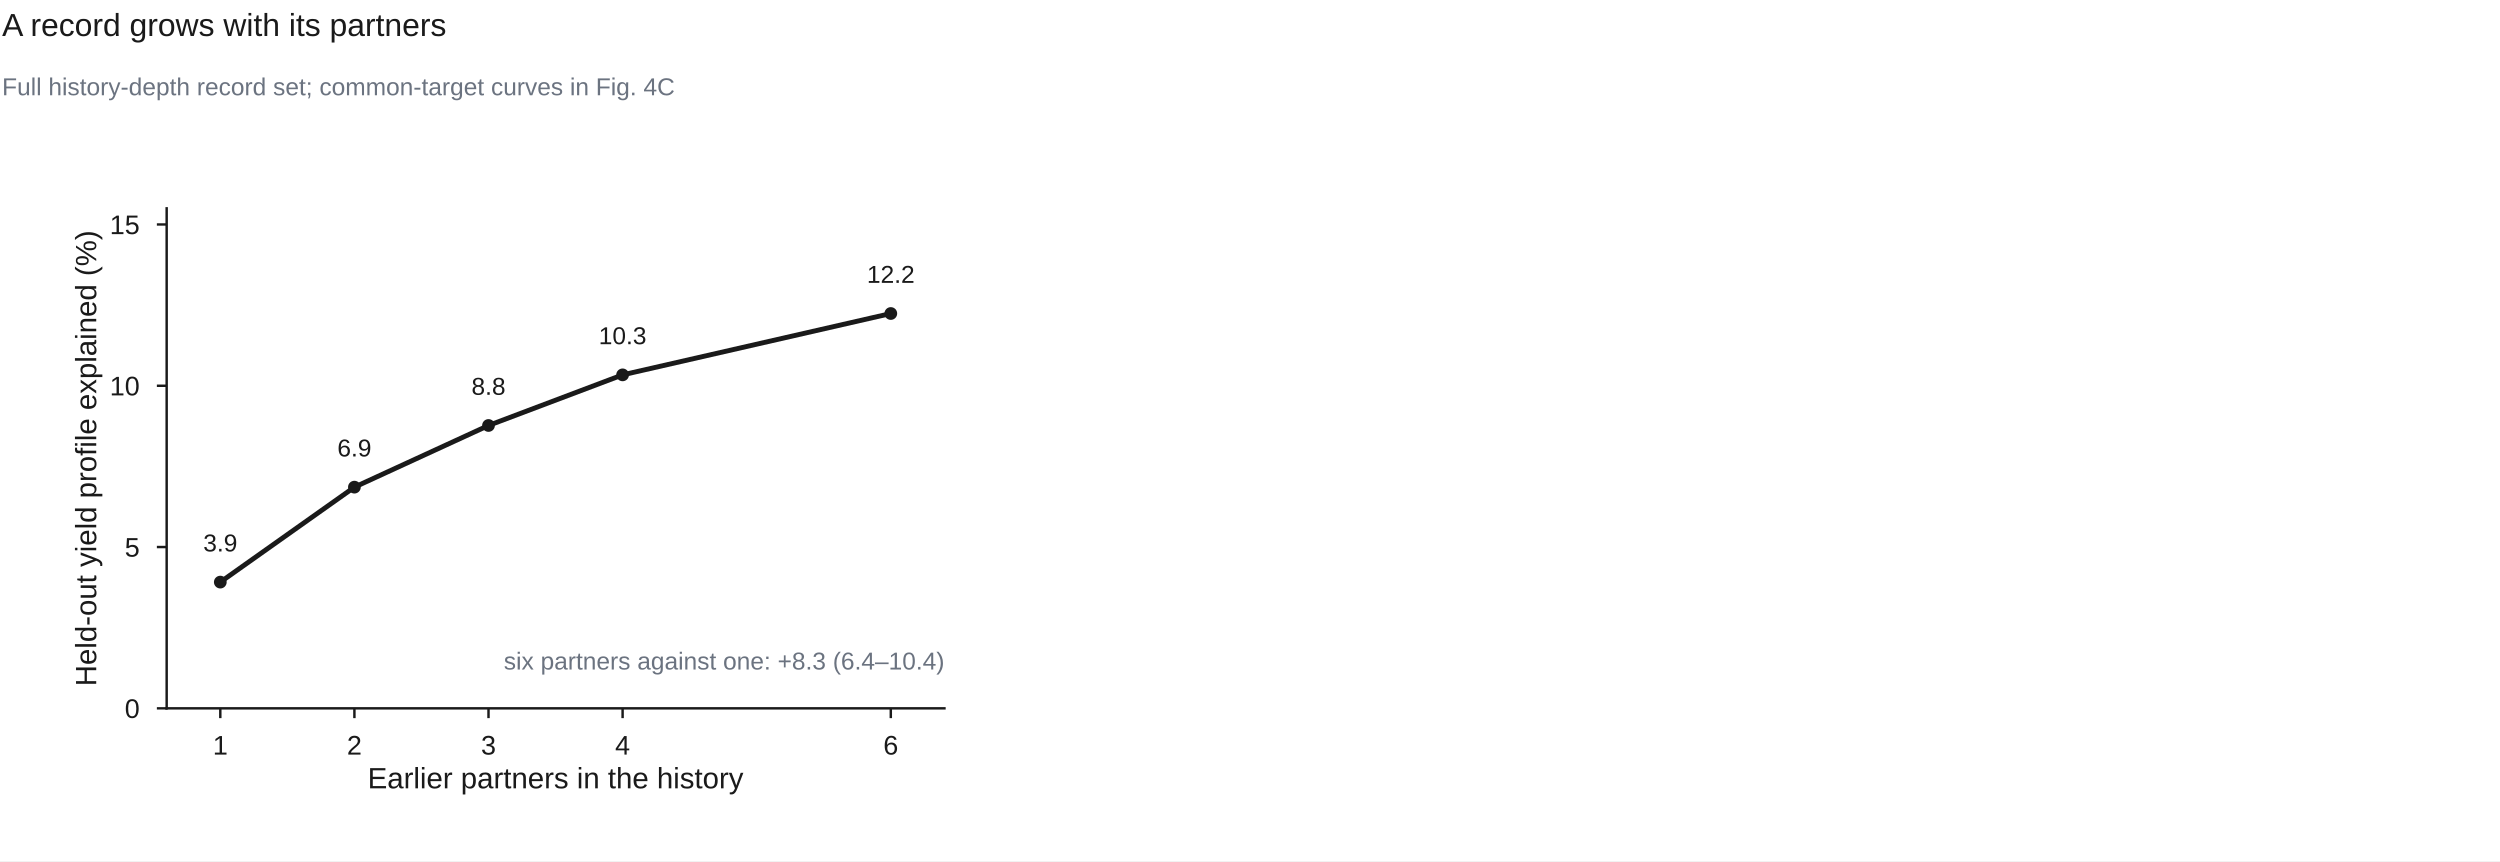
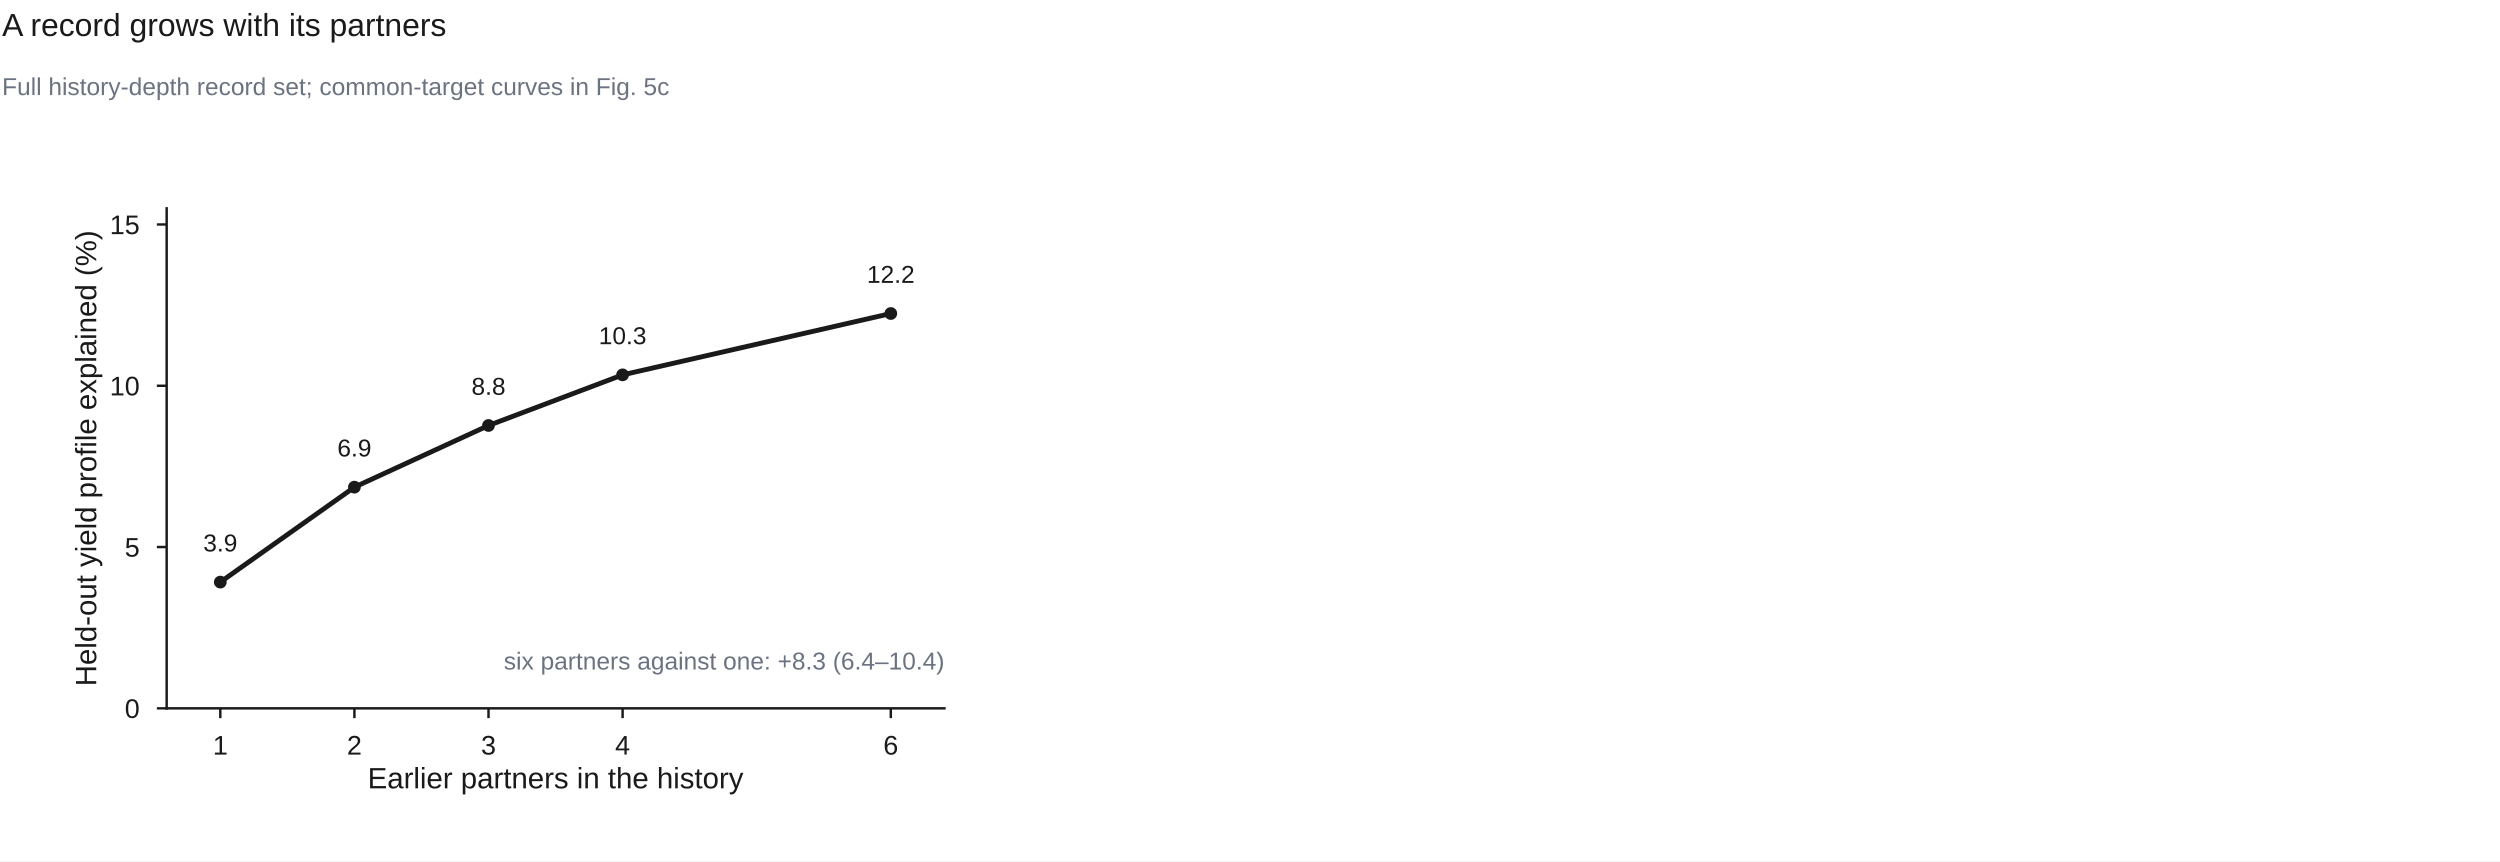
<svg xmlns="http://www.w3.org/2000/svg" xmlns:xlink="http://www.w3.org/1999/xlink" width="510.236pt" height="175.748pt" viewBox="0 0 510.236 175.748" version="1.1">
  <defs>
    <style type="text/css">*{stroke-linejoin: round; stroke-linecap: butt}</style>
  </defs>
  <g id="figure_1">
    <g id="patch_1">
      <path d="M 0 175.748  L 510.236 175.748  L 510.236 0  L 0 0  z " style="fill: #ffffff" />
    </g>
    <g id="canvas">
      <g id="note|main">
-         <text style="font-size: 5px; font-family: 'Arial', sans-serif; text-anchor: start; fill: #6b7380" x="0.425" y="19.435" transform="rotate(-0 0.425197 19.43548)">Full history-depth record set; common-target curves in Fig. 4C</text>
+         <text style="font-size: 5px; font-family: 'Arial', sans-serif; text-anchor: start; fill: #6b7380" x="0.425" y="19.405" transform="rotate(-0 0.425197 19.40501)">Full history-depth record set; common-target curves in Fig. 5c</text>
      </g>
    </g>
    <g id="a|axes">
      <g id="matplotlib.axis_1">
        <g id="xtick_1">
          <g id="line2d_1">
            <defs>
              <path id="m2e731fd3a8" d="M 0 0  L 0 2  " style="stroke: #1a1a1a; stroke-width: 0.5" />
            </defs>
            <g>
              <use xlink:href="#m2e731fd3a8" x="44.963" y="144.567" style="fill: #1a1a1a; stroke: #1a1a1a; stroke-width: 0.5" />
            </g>
          </g>
          <g id="text_1">
            <text style="font-size: 5.5px; font-family: 'Arial', sans-serif; text-anchor: middle; fill: #1a1a1a" x="44.963" y="154.004" transform="rotate(-0 44.96334 154.0037)">1</text>
          </g>
        </g>
        <g id="xtick_2">
          <g id="line2d_2">
            <g>
              <use xlink:href="#m2e731fd3a8" x="72.332" y="144.567" style="fill: #1a1a1a; stroke: #1a1a1a; stroke-width: 0.5" />
            </g>
          </g>
          <g id="text_2">
            <text style="font-size: 5.5px; font-family: 'Arial', sans-serif; text-anchor: middle; fill: #1a1a1a" x="72.332" y="154.004" transform="rotate(-0 72.33234 154.0037)">2</text>
          </g>
        </g>
        <g id="xtick_3">
          <g id="line2d_3">
            <g>
              <use xlink:href="#m2e731fd3a8" x="99.701" y="144.567" style="fill: #1a1a1a; stroke: #1a1a1a; stroke-width: 0.5" />
            </g>
          </g>
          <g id="text_3">
            <text style="font-size: 5.5px; font-family: 'Arial', sans-serif; text-anchor: middle; fill: #1a1a1a" x="99.701" y="154.004" transform="rotate(-0 99.70133 154.0037)">3</text>
          </g>
        </g>
        <g id="xtick_4">
          <g id="line2d_4">
            <g>
              <use xlink:href="#m2e731fd3a8" x="127.07" y="144.567" style="fill: #1a1a1a; stroke: #1a1a1a; stroke-width: 0.5" />
            </g>
          </g>
          <g id="text_4">
            <text style="font-size: 5.5px; font-family: 'Arial', sans-serif; text-anchor: middle; fill: #1a1a1a" x="127.07" y="154.004" transform="rotate(-0 127.0703 154.0037)">4</text>
          </g>
        </g>
        <g id="xtick_5">
          <g id="line2d_5">
            <g>
              <use xlink:href="#m2e731fd3a8" x="181.808" y="144.567" style="fill: #1a1a1a; stroke: #1a1a1a; stroke-width: 0.5" />
            </g>
          </g>
          <g id="text_5">
            <text style="font-size: 5.5px; font-family: 'Arial', sans-serif; text-anchor: middle; fill: #1a1a1a" x="181.808" y="154.004" transform="rotate(-0 181.8083 154.0037)">6</text>
          </g>
        </g>
        <g id="text_6">
          <text style="font-size: 6px; font-family: 'Arial', sans-serif; text-anchor: middle; fill: #1a1a1a" x="113.386" y="160.892" transform="rotate(-0 113.3858 160.8915)">Earlier partners in the history</text>
        </g>
      </g>
      <g id="matplotlib.axis_2">
        <g id="ytick_1">
          <g id="line2d_6">
            <defs>
              <path id="m1db47bfc37" d="M 0 0  L -2 0  " style="stroke: #1a1a1a; stroke-width: 0.5" />
            </defs>
            <g>
              <use xlink:href="#m1db47bfc37" x="34.016" y="144.567" style="fill: #1a1a1a; stroke: #1a1a1a; stroke-width: 0.5" />
            </g>
          </g>
          <g id="text_7">
            <text style="font-size: 5.5px; font-family: 'Arial', sans-serif; text-anchor: end; fill: #1a1a1a" x="28.516" y="146.535" transform="rotate(-0 28.51575 146.5353)">0</text>
          </g>
        </g>
        <g id="ytick_2">
          <g id="line2d_7">
            <g>
              <use xlink:href="#m1db47bfc37" x="34.016" y="111.648" style="fill: #1a1a1a; stroke: #1a1a1a; stroke-width: 0.5" />
            </g>
          </g>
          <g id="text_8">
            <text style="font-size: 5.5px; font-family: 'Arial', sans-serif; text-anchor: end; fill: #1a1a1a" x="28.516" y="113.617" transform="rotate(-0 28.51575 113.6169)">5</text>
          </g>
        </g>
        <g id="ytick_3">
          <g id="line2d_8">
            <g>
              <use xlink:href="#m1db47bfc37" x="34.016" y="78.73" style="fill: #1a1a1a; stroke: #1a1a1a; stroke-width: 0.5" />
            </g>
          </g>
          <g id="text_9">
            <text style="font-size: 5.5px; font-family: 'Arial', sans-serif; text-anchor: end; fill: #1a1a1a" x="28.516" y="80.698" transform="rotate(-0 28.51575 80.6984)">10</text>
          </g>
        </g>
        <g id="ytick_4">
          <g id="line2d_9">
            <g>
              <use xlink:href="#m1db47bfc37" x="34.016" y="45.812" style="fill: #1a1a1a; stroke: #1a1a1a; stroke-width: 0.5" />
            </g>
          </g>
          <g id="text_10">
            <text style="font-size: 5.5px; font-family: 'Arial', sans-serif; text-anchor: end; fill: #1a1a1a" x="28.516" y="47.78" transform="rotate(-0 28.51575 47.77993)">15</text>
          </g>
        </g>
        <g id="text_11">
          <text style="font-size: 6px; font-family: 'Arial', sans-serif; text-anchor: middle; fill: #1a1a1a" x="19.636" y="93.543" transform="rotate(-90 19.6359 93.54331)">Held-out yield profile explained (%)</text>
        </g>
      </g>
      <g id="a|line">
        <path d="M 44.963 118.805  L 72.332 99.425  L 99.701 86.838  L 127.07 76.507  L 181.808 63.985  " clip-path="url(#p669f05ba2a)" style="fill: none; stroke: #1a1a1a; stroke-linecap: square" />
      </g>
      <g id="patch_2">
        <path d="M 34.016 144.567  L 34.016 42.52  " style="fill: none; stroke: #1a1a1a; stroke-width: 0.5; stroke-linejoin: miter; stroke-linecap: square" />
      </g>
      <g id="patch_3">
        <path d="M 34.016 144.567  L 192.756 144.567  " style="fill: none; stroke: #1a1a1a; stroke-width: 0.5; stroke-linejoin: miter; stroke-linecap: square" />
      </g>
      <g id="a|point|1">
        <defs>
          <path id="mae6df1442a" d="M 0 1.3  C 0.345 1.3 0.675 1.163 0.919 0.919  C 1.163 0.675 1.3 0.345 1.3 0  C 1.3 -0.345 1.163 -0.675 0.919 -0.919  C 0.675 -1.163 0.345 -1.3 0 -1.3  C -0.345 -1.3 -0.675 -1.163 -0.919 -0.919  C -1.163 -0.675 -1.3 -0.345 -1.3 0  C -1.3 0.345 -1.163 0.675 -0.919 0.919  C -0.675 1.163 -0.345 1.3 0 1.3  z " />
        </defs>
        <g clip-path="url(#p669f05ba2a)">
          <use xlink:href="#mae6df1442a" x="44.963" y="118.805" style="fill: #1a1a1a" />
        </g>
      </g>
      <g id="a|value|1">
        <text style="font-size: 5px; font-family: 'Arial', sans-serif; text-anchor: middle; fill: #1a1a1a" x="44.963" y="112.544" transform="rotate(-0 44.96334 112.5442)">3.9</text>
      </g>
      <g id="a|point|2">
        <g clip-path="url(#p669f05ba2a)">
          <use xlink:href="#mae6df1442a" x="72.332" y="99.425" style="fill: #1a1a1a" />
        </g>
      </g>
      <g id="a|value|2">
        <text style="font-size: 5px; font-family: 'Arial', sans-serif; text-anchor: middle; fill: #1a1a1a" x="72.332" y="93.164" transform="rotate(-0 72.33234 93.16381)">6.9</text>
      </g>
      <g id="a|point|3">
        <g clip-path="url(#p669f05ba2a)">
          <use xlink:href="#mae6df1442a" x="99.701" y="86.838" style="fill: #1a1a1a" />
        </g>
      </g>
      <g id="a|value|3">
        <text style="font-size: 5px; font-family: 'Arial', sans-serif; text-anchor: middle; fill: #1a1a1a" x="99.701" y="80.577" transform="rotate(-0 99.70133 80.57716)">8.8</text>
      </g>
      <g id="a|point|4">
        <g clip-path="url(#p669f05ba2a)">
          <use xlink:href="#mae6df1442a" x="127.07" y="76.507" style="fill: #1a1a1a" />
        </g>
      </g>
      <g id="a|value|4">
        <text style="font-size: 5px; font-family: 'Arial', sans-serif; text-anchor: middle; fill: #1a1a1a" x="127.07" y="70.246" transform="rotate(-0 127.0703 70.2463)">10.3</text>
      </g>
      <g id="a|point|6">
        <g clip-path="url(#p669f05ba2a)">
          <use xlink:href="#mae6df1442a" x="181.808" y="63.985" style="fill: #1a1a1a" />
        </g>
      </g>
      <g id="a|value|6">
        <text style="font-size: 5px; font-family: 'Arial', sans-serif; text-anchor: middle; fill: #1a1a1a" x="181.808" y="57.724" transform="rotate(-0 181.8083 57.7239)">12.2</text>
      </g>
      <g id="a|difference">
        <text style="font-size: 5px; font-family: 'Arial', sans-serif; text-anchor: end; fill: #6b7380" x="192.756" y="136.644" transform="rotate(-0 192.7559 136.6435)">six partners against one: +8.3 (6.4–10.4)</text>
      </g>
    </g>
    <g id="title|main">
      <text style="font-size: 6.5px; font-family: 'Arial', sans-serif; text-anchor: start; fill: #1a1a1a" x="0.425" y="7.345" transform="rotate(-0 0.425197 7.345492)">A record grows with its partners</text>
    </g>
  </g>
  <defs>
    <clipPath id="p669f05ba2a">
      <rect x="34.016" y="42.52" width="158.74" height="102.047" />
    </clipPath>
  </defs>
</svg>
